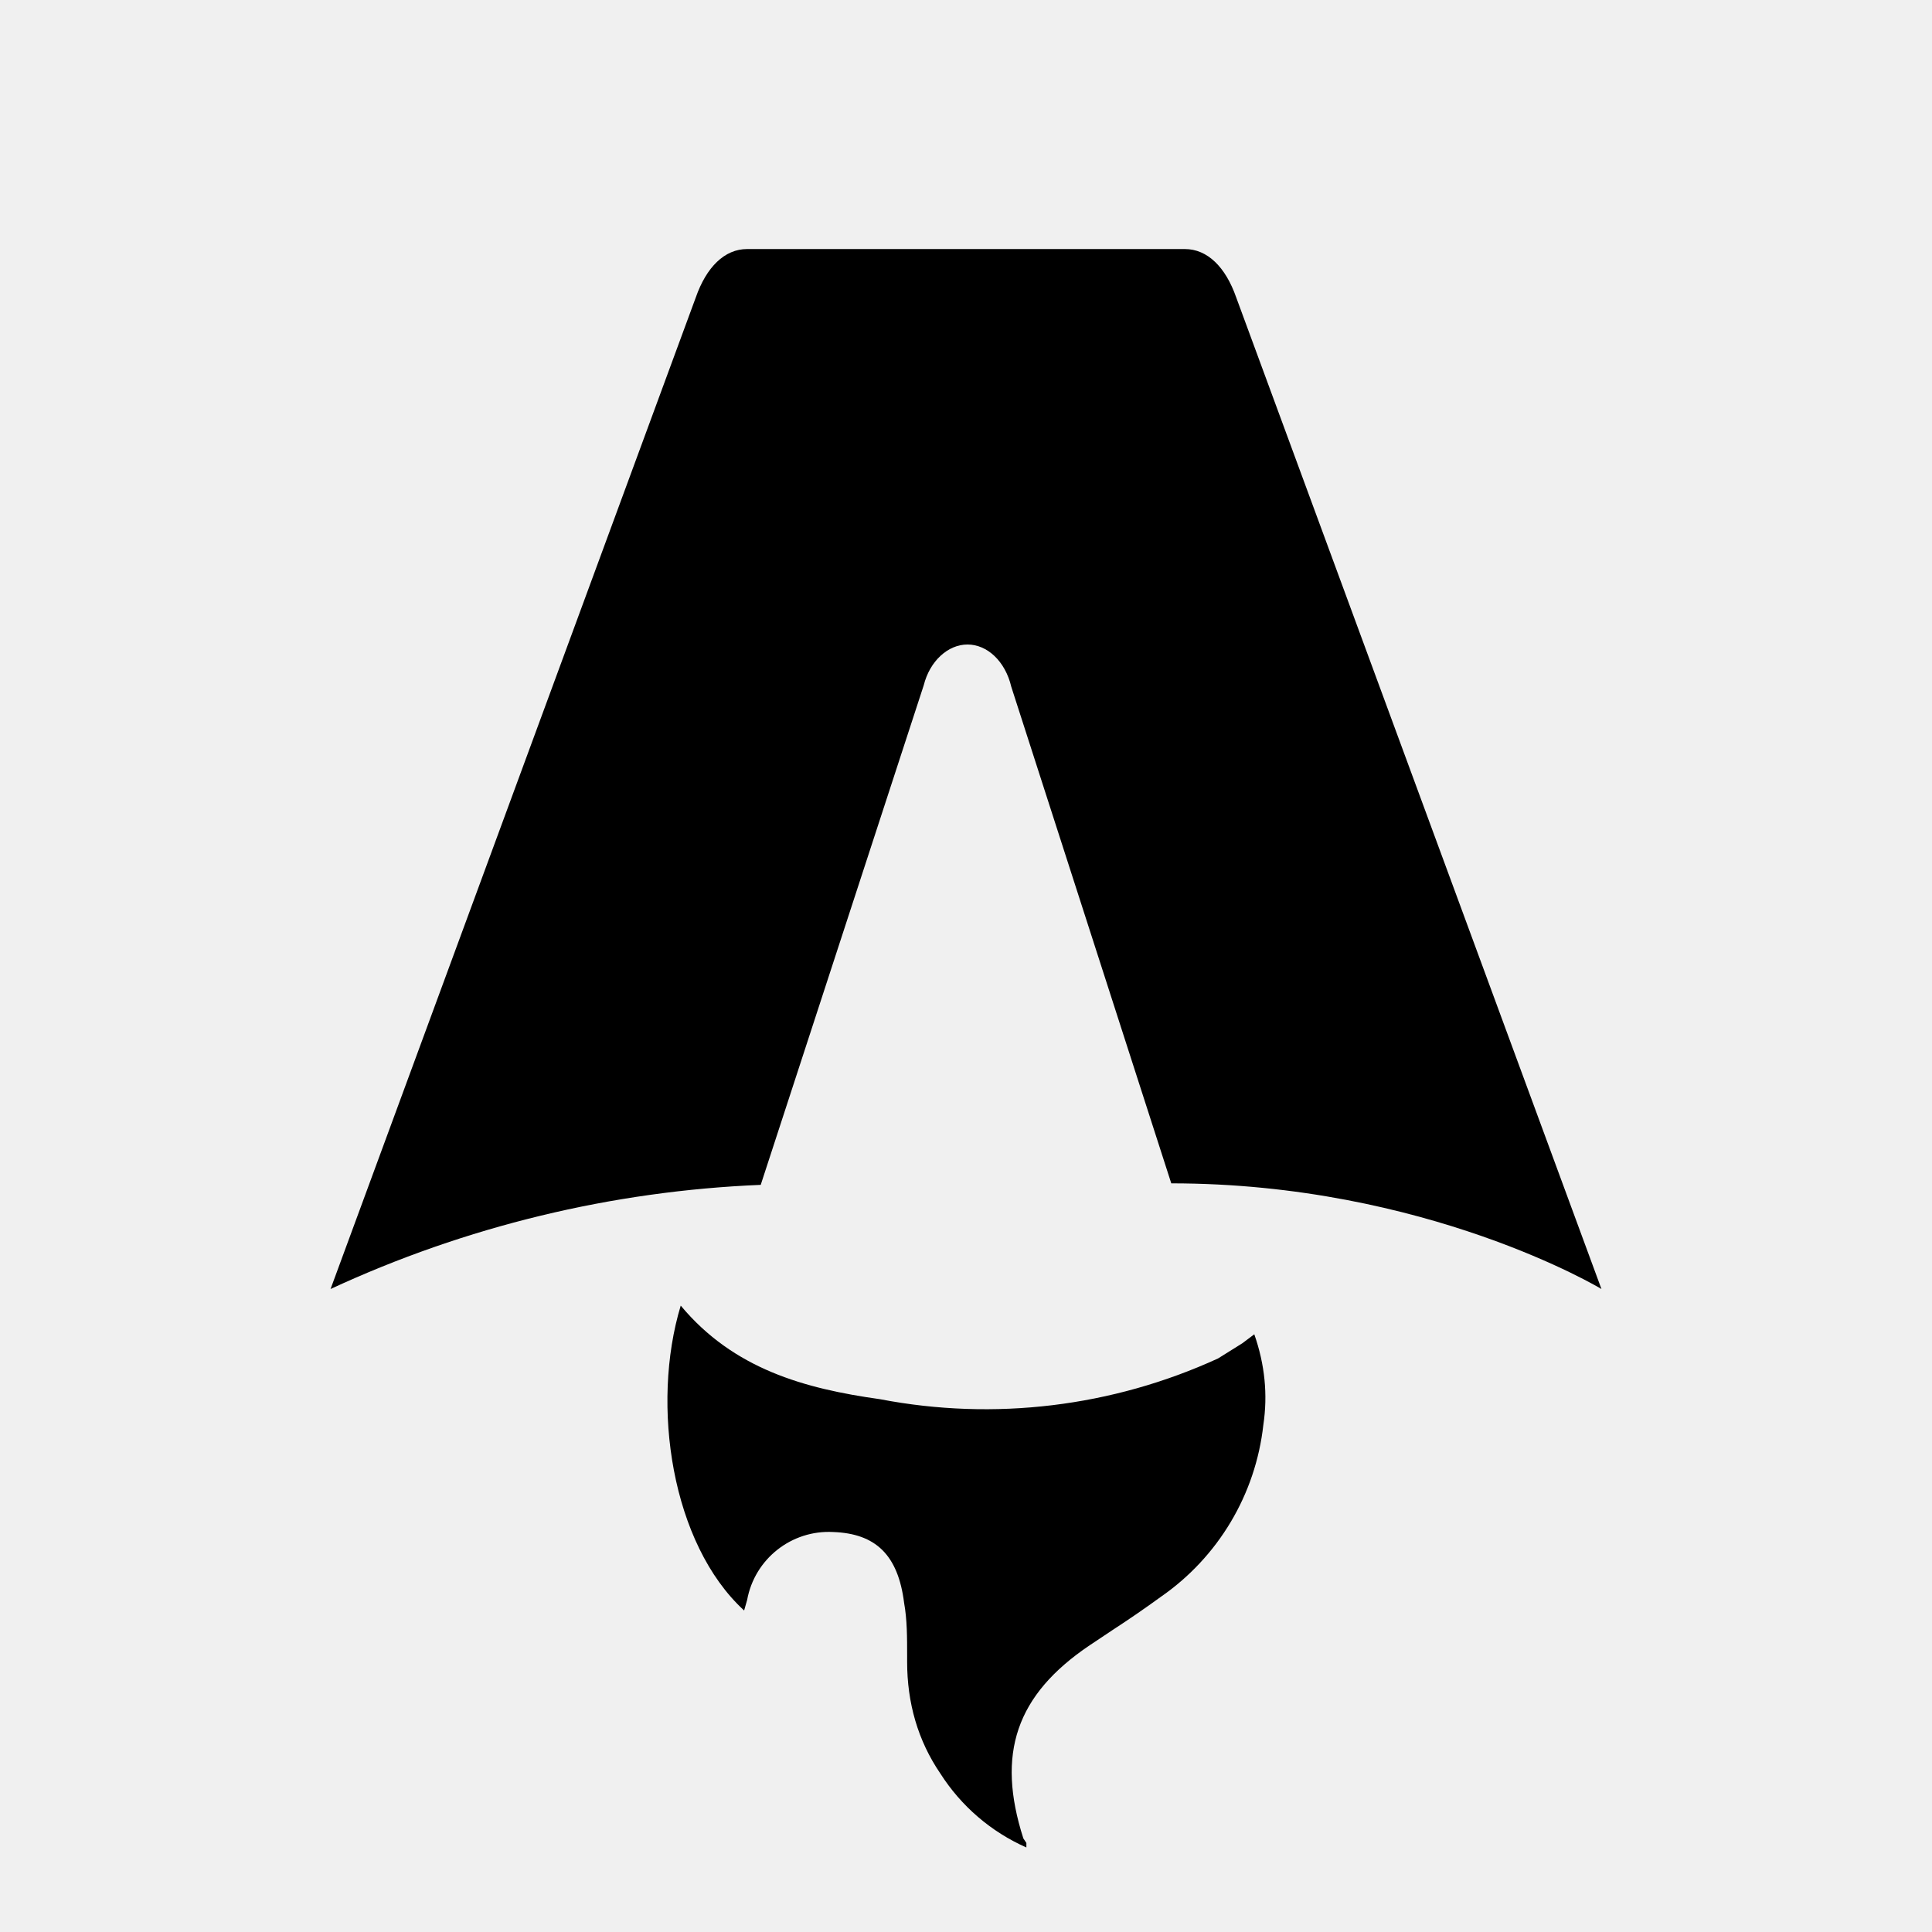
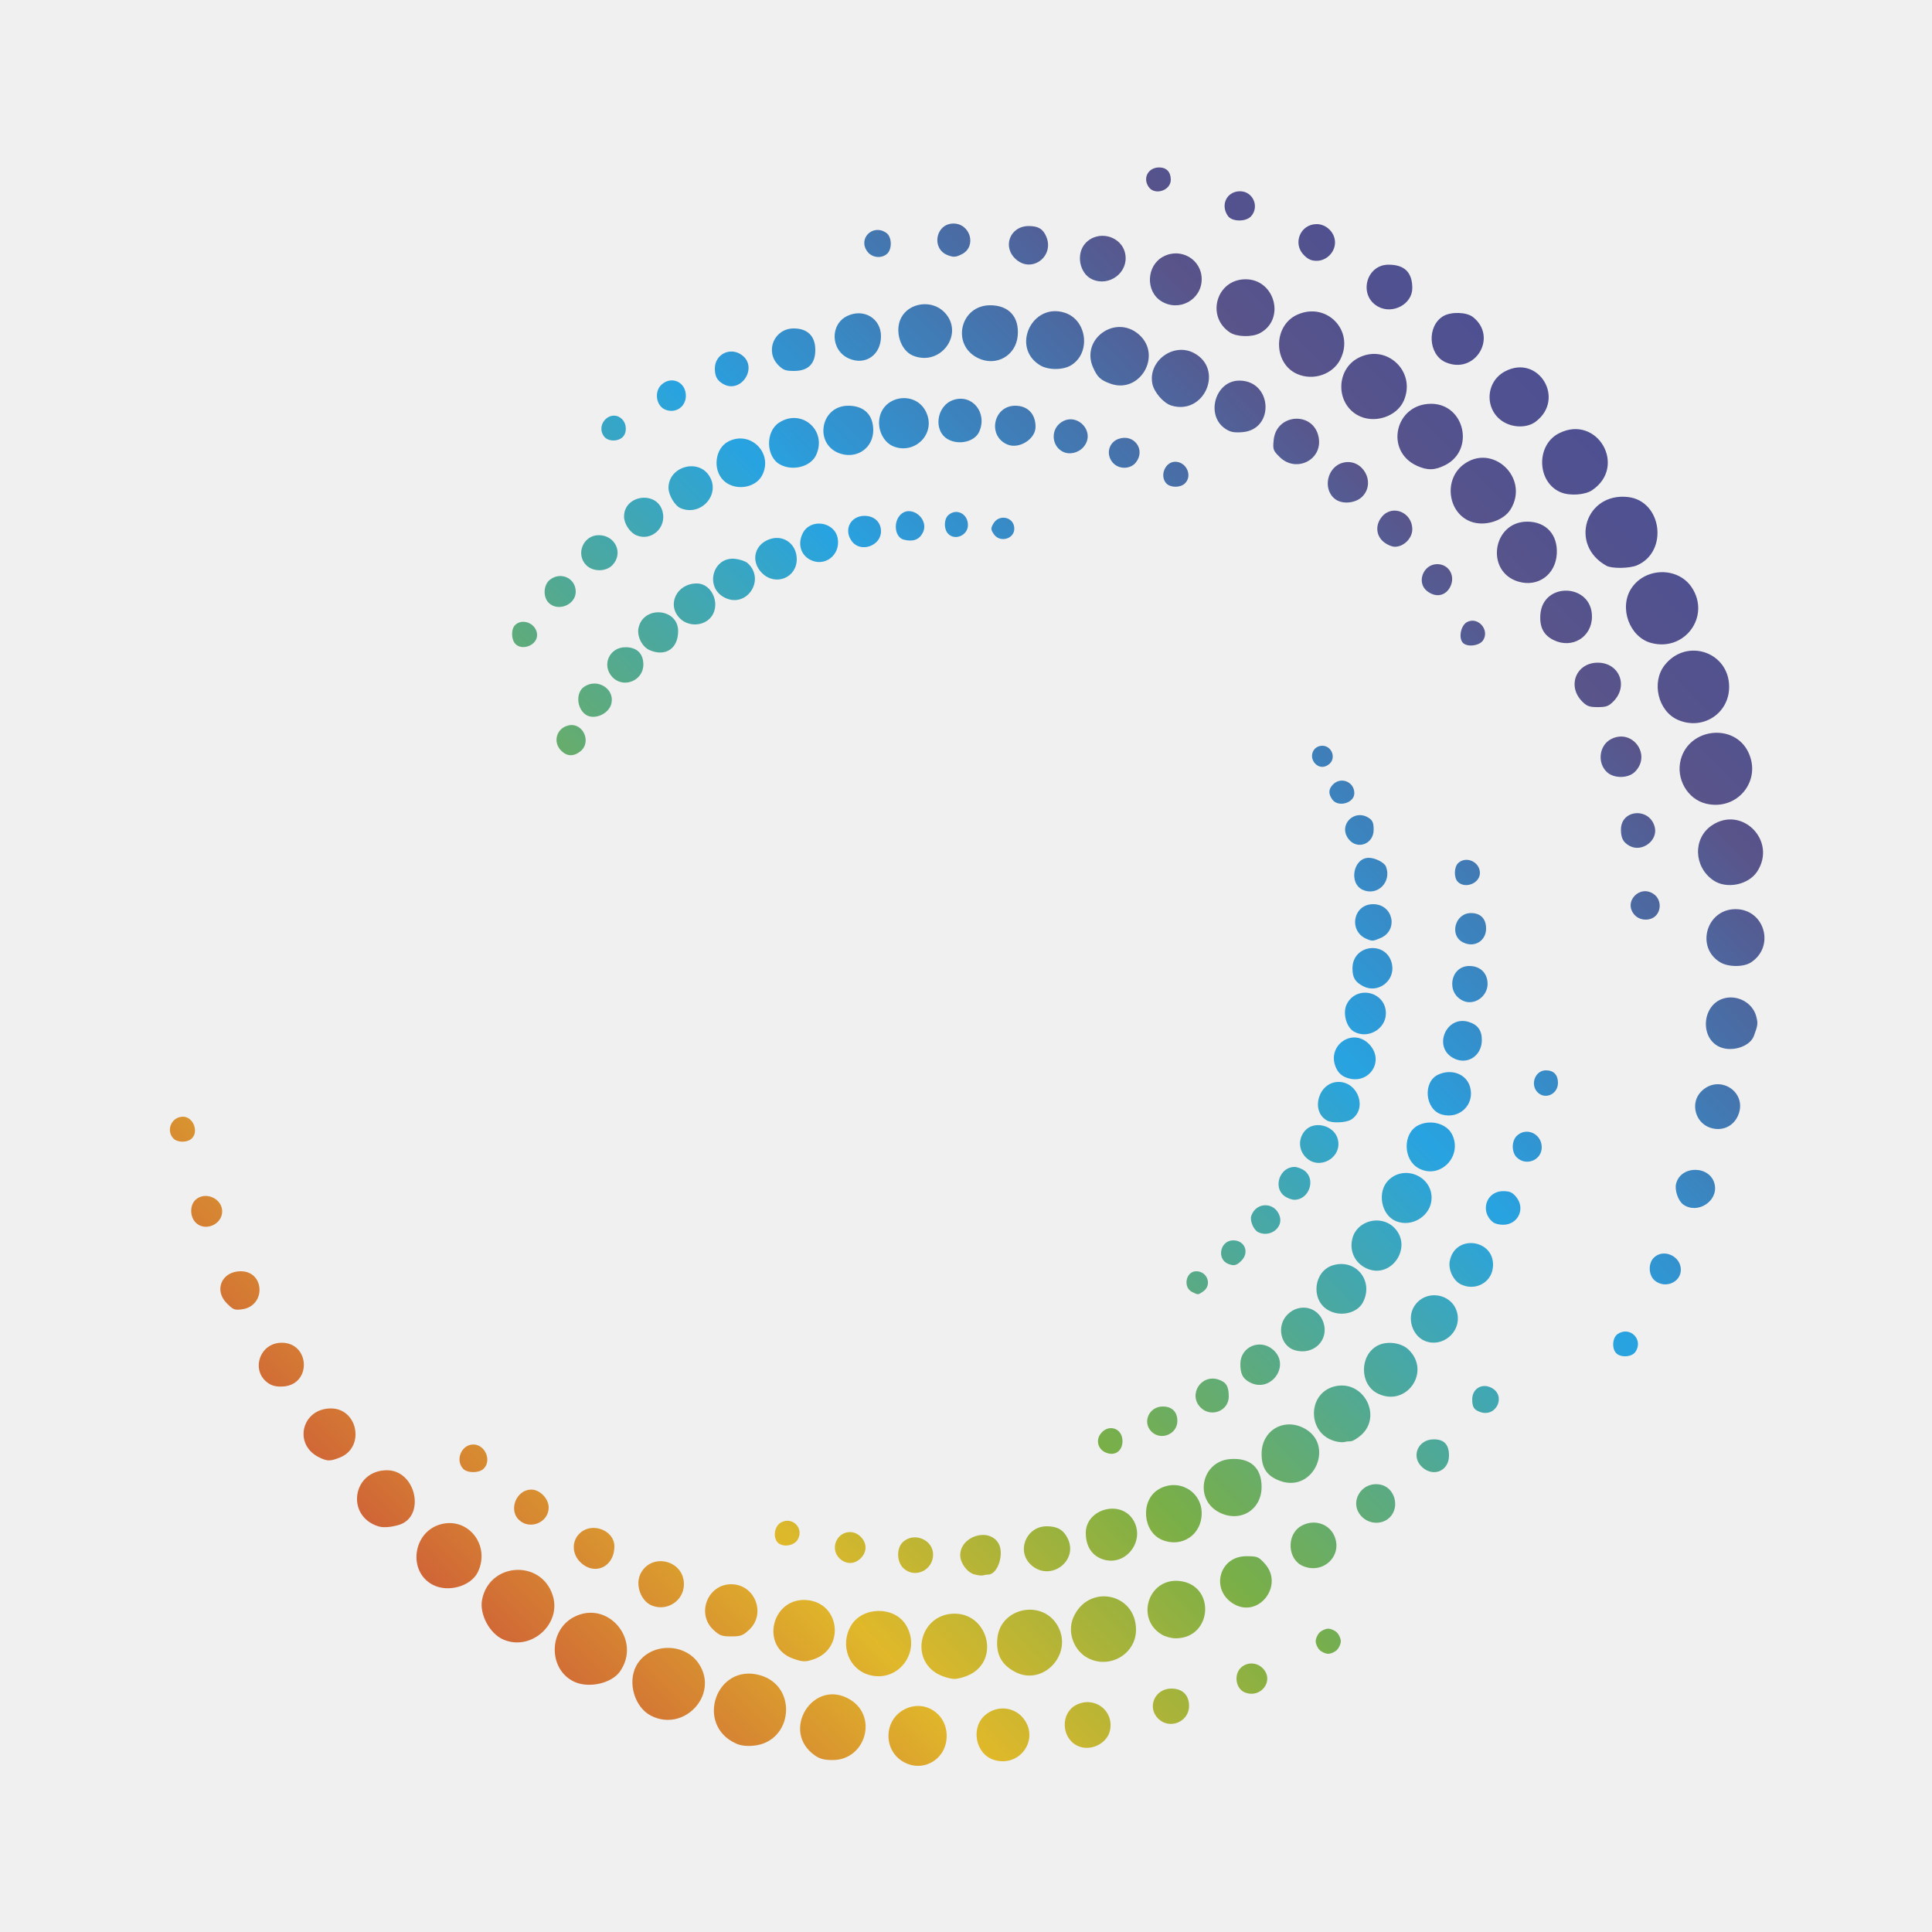
- <svg xmlns="http://www.w3.org/2000/svg" fill="none" viewBox="0 0 128 128">
-   <path d="M50.4 78.5a75.1 75.1 0 0 0-28.5 6.9l24.2-65.7c.7-2 1.9-3.2 3.4-3.2h29c1.5 0 2.7 1.2 3.4 3.2l24.2 65.7s-11.6-7-28.5-7L67 45.5c-.4-1.7-1.6-2.8-2.9-2.8-1.3 0-2.5 1.1-2.9 2.7L50.4 78.5Zm-1.1 28.2Zm-4.2-20.2c-2 6.6-.6 15.8 4.2 20.2a17.5 17.5 0 0 1 .2-.7 5.5 5.5 0 0 1 5.7-4.5c2.8.1 4.3 1.5 4.7 4.7.2 1.1.2 2.3.2 3.5v.4c0 2.7.7 5.2 2.2 7.4a13 13 0 0 0 5.7 4.9v-.3l-.2-.3c-1.8-5.6-.5-9.5 4.4-12.8l1.5-1a73 73 0 0 0 3.2-2.2 16 16 0 0 0 6.8-11.4c.3-2 .1-4-.6-6l-.8.6-1.6 1a37 37 0 0 1-22.4 2.7c-5-.7-9.7-2-13.2-6.2Z" />
-   <style>
-         path { fill: #000; }
-         @media (prefers-color-scheme: dark) {
-             path { fill: #FFF; }
-         }
-     </style>
+ <svg xmlns="http://www.w3.org/2000/svg" xmlns:xlink="http://www.w3.org/1999/xlink" version="1.1" id="svg1" width="1000" height="1000" viewBox="0 0 1000 1000">
+   <defs id="defs1">
+     <linearGradient id="linearGradient4">
+       <stop style="stop-color:#cd5639;stop-opacity:1;" offset="0" id="stop4" />
+       <stop style="stop-color:#e0b82a;stop-opacity:1;" offset="0.183" id="stop6" />
+       <stop style="stop-color:#7aaf47;stop-opacity:1;" offset="0.349" id="stop12" />
+       <stop style="stop-color:#28a3e1;stop-opacity:1;" offset="0.598" id="stop7" />
+       <stop style="stop-color:#59548a;stop-opacity:1;" offset="0.839" id="stop8" />
+       <stop style="stop-color:#474e97;stop-opacity:1;" offset="1" id="stop5" />
+     </linearGradient>
+     <linearGradient xlink:href="#linearGradient4" id="linearGradient5" x1="187.104" y1="820.726" x2="846.292" y2="170.402" gradientUnits="userSpaceOnUse" />
+   </defs>
+   <g id="g1">
+     <path style="fill:url(#linearGradient5);fill-opacity:1" d="m 467.984,912.148 c -10.825,-5.752 -10.825,-21.544 0,-27.297 C 478.267,879.388 490,886.662 490,898.5 c 0,11.838 -11.733,19.112 -22.016,13.648 z m 46.635,-1.183 c -9.727,-2.912 -12.433,-16.738 -4.571,-23.353 5.879,-4.947 14.526,-4.285 19.379,1.483 8.996,10.691 -1.309,25.911 -14.808,21.869 z M 421.99,908.75 C 403.419,896.111 421.087,868.002 440.183,879.804 454.517,888.663 447.941,911 431,911 c -4.269,0 -6.536,-0.566 -9.01,-2.25 z m 135.459,-5.248 c -8.234,-4.208 -8.523,-16.826 -0.481,-20.985 9.324,-4.821 19.539,2.642 17.619,12.873 -1.353,7.211 -10.464,11.523 -17.138,8.112 z m -176.442,-1.034 c -21.444,-9.675 -10.35,-41.69 12.27,-35.408 19.953,5.541 17.219,34.748 -3.419,36.523 -3.604,0.31 -6.502,-0.055 -8.851,-1.115 z M 599.455,889.545 C 593.532,883.623 597.757,874 606.28,874 c 5.751,0 9.174,3.358 9.174,9 0,8.27 -10.131,12.415 -16,6.545 z m -262.707,-1.615 c -8.317,-4.391 -12.013,-17.093 -7.457,-25.629 6.381,-11.956 24.861,-12.585 32.458,-1.105 10.613,16.037 -7.856,35.785 -25.001,26.734 z m 307.568,-11.938 c -4.692,-1.891 -5.836,-9.216 -2.001,-12.819 3.174,-2.981 8.092,-2.859 11.231,0.28 6.271,6.271 -0.834,15.921 -9.23,12.538 z M 297.5,870.588 c -13.688,-6.084 -13.866,-26.766 -0.29,-33.695 17.568,-8.966 35.144,12.161 23.602,28.37 -4.281,6.012 -15.83,8.65 -23.312,5.325 z M 485.966,866.75 c -15.169,-7.657 -10.128,-30.441 6.969,-31.491 17.999,-1.105 25.092,23.428 9.104,31.491 -2.454,1.238 -6.071,2.25 -8.038,2.25 -1.967,0 -5.582,-1.012 -8.034,-2.25 z m -35.601,0.328 c -10.925,-2.712 -15.85,-15.455 -9.899,-25.61 5.879,-10.032 22.445,-10.241 28.454,-0.359 8.164,13.424 -3.475,29.713 -18.555,25.969 z M 525.5,865.427 c -7.162,-3.725 -10.067,-9.179 -9.275,-17.416 1.556,-16.198 23.841,-20.483 31.472,-6.051 7.647,14.461 -7.903,30.902 -22.197,23.467 z m -115,-6.93 c -17.346,-6.137 -11.027,-32.051 7.384,-30.282 17.051,1.638 19.523,25.185 3.217,30.647 -4.283,1.434 -5.649,1.387 -10.601,-0.364 z m 152.484,-0.349 c -7.195,-3.823 -10.633,-13.266 -7.533,-20.685 C 562.939,819.541 588,824.256 588,843.587 c 0,12.559 -13.737,20.555 -25.016,14.562 z M 683,854 c -1.1,-1.1 -2,-3.125 -2,-4.5 0,-1.375 0.9,-3.4 2,-4.5 1.1,-1.1 3.125,-2 4.5,-2 1.375,0 3.4,0.9 4.5,2 1.1,1.1 2,3.125 2,4.5 0,1.375 -0.9,3.4 -2,4.5 -1.1,1.1 -3.125,2 -4.5,2 -1.375,0 -3.4,-0.9 -4.5,-2 z m -422.519,-5.394 c -7.039,-3.067 -12.376,-13.025 -10.977,-20.481 3.629,-19.346 30.367,-21.194 36.529,-2.526 4.904,14.859 -11.125,29.293 -25.551,23.007 z m 340.759,-2.601 c -13.552,-8.263 -6.885,-29.072 8.881,-27.72 19.239,1.65 17.706,29.72 -1.622,29.709 -2.228,-0.001 -5.444,-0.883 -7.259,-1.989 z M 369.331,843.665 C 360.27,835.361 366.222,820 378.5,820 c 12.278,0 18.23,15.361 9.169,23.665 C 384.461,846.604 383.373,847 378.5,847 c -4.873,0 -5.961,-0.396 -9.169,-3.335 z M 337.388,831.02 C 331.775,828.752 328.731,820.477 331.423,814.803 336.836,803.397 354,807.348 354,820 c 0,8.477 -8.671,14.229 -16.612,11.02 z m 300.979,-0.938 C 626.407,822.789 631.073,805.5 645,805.5 c 5.829,0 6.334,0.197 9.577,3.735 10.37,11.316 -3.206,28.776 -16.21,20.847 z m -414.217,-9.723 c -13.245,-6.745 -10.608,-27.466 3.996,-31.398 14.259,-3.84 25.758,10.904 19.231,24.658 -3.5,7.377 -15.271,10.792 -23.227,6.74 z m 280.063,-5.489 c -3.68,-1.06 -7.204,-5.888 -7.204,-9.87 0,-9.583 14.08,-14.424 19.489,-6.701 3.634,5.188 0.152,16.701 -5.051,16.701 -0.705,0 -1.881,0.184 -2.614,0.409 -0.732,0.225 -2.811,-0.018 -4.62,-0.538 z m -36.757,-3.325 c -3.38,-3.38 -3.453,-10.259 -0.14,-13.371 5.749,-5.401 15.719,-1.242 15.654,6.53 -0.07,8.291 -9.781,12.573 -15.514,6.841 z m 66.311,-1.463 C 525.864,803.022 531.07,790 541.793,790 c 5.386,0 8.511,1.753 10.712,6.011 6.09,11.777 -8.797,22.955 -18.74,14.071 z m -233.493,-1.609 c -4.454,-4.454 -4.371,-11.271 0.184,-15.19 6.426,-5.527 17.543,-1.032 17.543,7.093 0,10.753 -10.346,15.478 -17.727,8.097 z m 374.042,2.063 c -7.883,-3.429 -8.55,-15.984 -1.09,-20.532 6.296,-3.838 14.261,-1.714 17.259,4.603 4.906,10.339 -5.485,20.576 -16.169,15.929 z M 434.455,806.545 C 429.494,801.585 433.009,793 440,793 c 4.111,0 8,3.889 8,8 0,4.111 -3.889,8 -8,8 -1.948,0 -3.998,-0.907 -5.545,-2.455 z m 137.087,0.769 C 565.432,805.626 562,800.632 562,793.432 c 0,-12.214 17.603,-17.318 24.328,-7.054 6.803,10.383 -2.959,24.205 -14.787,20.936 z m -168.97,-8.886 c -2.633,-2.633 -1.721,-8.503 1.611,-10.364 5.896,-3.294 12.048,2.858 8.754,8.754 -1.861,3.331 -7.731,4.243 -10.364,1.611 z M 601.5,797.041 c -10.07,-4.193 -11.322,-20.279 -2.026,-26.025 10.03,-6.199 22.513,0.609 22.522,12.284 0.009,11.086 -10.29,17.99 -20.496,13.741 z M 195.914,790.055 C 178.756,784.787 182.375,761 200.333,761 c 15.167,0 20.193,24.359 5.855,28.378 -4.155,1.165 -7.886,1.41 -10.275,0.677 z m 72.541,-3.509 C 263.124,781.215 267.426,771 275,771 c 4.449,0 9,4.691 9,9.277 0,7.855 -9.948,11.866 -15.545,6.268 z m 436.469,-1.469 c -7.072,-7.072 -0.52,-18.537 9.517,-16.654 7.4,1.388 10.344,11.52 4.924,16.941 -3.862,3.862 -10.422,3.732 -14.441,-0.287 z m -73.622,-2.157 c -13.548,-6.706 -9.558,-26.623 5.553,-27.716 10.292,-0.744 16.136,4.468 16.143,14.398 0.009,11.906 -10.954,18.635 -21.695,13.318 z m 31.44,-16.351 C 655.852,764.114 653,759.994 653,752.5 c 0,-11.78 10.893,-18.635 21.474,-13.513 16.792,8.129 5.851,33.849 -11.733,27.582 z m -423.086,-6.398 c -4.145,-4.58 -0.758,-12.505 5.345,-12.505 6.215,0 9.711,8.57 5.171,12.678 -2.471,2.237 -8.424,2.138 -10.516,-0.174 z m 496.673,-0.565 C 730.084,754.235 733.74,745 742.111,745 c 5.376,0 7.889,2.684 7.889,8.427 0,7.749 -7.765,11.259 -13.672,6.179 z m -571.309,-5.358 c -13.36,-6.712 -8.779,-25.233 6.245,-25.245 14.029,-0.011 17.76,20.168 4.696,25.395 -5.072,2.029 -6.645,2.008 -10.941,-0.151 z m 406.831,-2.635 c -3.433,-1.711 -4.582,-5.849 -2.504,-9.02 3.862,-5.894 11.653,-3.683 11.653,3.307 0,5.421 -4.322,8.119 -9.149,5.712 z m 119.628,-5.544 c -15.301,-3.66 -15.132,-25.792 0.219,-28.672 14.279,-2.679 23.646,15.485 13.011,25.231 -2.024,1.855 -4.55,3.372 -5.613,3.372 -1.063,0 -2.532,0.178 -3.265,0.396 -0.732,0.218 -2.691,0.071 -4.353,-0.327 z M 596,741 c -4.887,-4.887 -1.239,-13 5.845,-13 4.784,0 7.555,2.751 7.555,7.5 0,6.855 -8.54,10.36 -13.4,5.5 z m 170,-10.196 c -3.117,-1.153 -3.966,-2.534 -3.985,-6.483 -0.026,-5.395 4.827,-8.464 9.695,-6.131 8.22,3.94 2.858,15.784 -5.71,12.614 z m -144.546,-2.259 c -6.638,-6.638 0.232,-17.454 9.206,-14.493 4.031,1.33 5.34,3.489 5.34,8.809 0,7.441 -9.195,11.034 -14.545,5.684 z m 91.667,-7.255 c -9.52,-4.69 -9.52,-19.93 -1.1e-4,-24.853 4.785,-2.475 12.151,-1.509 15.902,2.085 11.931,11.431 -1.085,30.067 -15.902,22.767 z M 139.763,716.491 C 129.372,710.639 133.782,695 145.823,695 c 14.522,0 15.598,21.262 1.144,22.615 -2.869,0.268 -5.447,-0.134 -7.205,-1.124 z m 507.013,-1.05 C 643.231,713.518 642,711.081 642,705.989 c 0,-8.786 9.982,-13.241 16.805,-7.5 9.57,8.052 -0.995,22.94 -12.029,16.952 z m 189.796,-15.013 c -2.39,-2.39 -2.02,-8.001 0.651,-9.872 6.365,-4.459 13.679,2.855 9.221,9.221 -1.871,2.671 -7.482,3.041 -9.872,0.651 z M 670.212,698.882 C 662.738,696.703 660.576,686.224 666.4,680.4 c 6.19,-6.19 15.914,-4.038 18.606,4.119 3.038,9.204 -5.167,17.169 -14.794,14.362 z M 737.5,694.046 c -6.527,-2.7 -9.342,-11.784 -5.533,-17.856 5.884,-9.379 20.388,-6.774 22.414,4.026 1.785,9.514 -7.978,17.513 -16.881,13.83 z m -50.31,-16.072 c -8.927,-5.442 -7.171,-20.102 2.764,-23.079 11.822,-3.542 21.25,8.075 15.529,19.137 -3.022,5.844 -12,7.778 -18.293,3.942 z M 117.4,674.6 c -6.846,-6.846 -2.615,-16.6 7.201,-16.6 12.532,0 13.15,18.017 0.675,19.69 -3.864,0.518 -4.529,0.257 -7.876,-3.09 z M 617,668.712 C 612.158,666.276 613.809,658 619.137,658 c 5.863,0 8.353,7.142 3.64,10.443 -2.656,1.861 -2.619,1.859 -5.777,0.269 z m 139,-4.001 c -3.775,-1.901 -6.442,-7.542 -5.625,-11.897 2.752,-14.67 24.281,-11.196 22.297,3.598 -1.044,7.785 -9.416,11.953 -16.672,8.299 z m 100.635,-1.784 C 853.273,660.283 852.942,654.058 856,651 c 4.929,-4.929 14,-0.924 14,6.18 0,6.556 -7.976,9.986 -13.365,5.747 z M 707.5,656.597 c -6.206,-2.739 -9.241,-9.13 -7.467,-15.719 2.473,-9.184 14.744,-12.301 21.567,-5.478 9.916,9.916 -1.336,26.832 -14.1,21.197 z M 636,654.306 C 629.511,651.987 631.401,642 638.329,642 c 5.977,0 8.487,6.275 4.217,10.545 -2.444,2.444 -3.693,2.78 -6.545,1.761 z m 15.303,-16.503 c -2.499,-1.207 -4.519,-6.011 -3.609,-8.581 2.617,-7.39 12.429,-7.115 14.718,0.413 1.799,5.916 -5.169,11.038 -11.11,8.168 z m -550.128,-5.117 c -2.941,-3.13 -2.934,-8.9 0.014,-11.647 C 106.142,616.424 115,620.247 115,627 c 0,6.938 -9.124,10.69 -13.826,5.686 z m 671.739,0.033 C 765.797,627.254 769.165,616.545 778,616.545 c 3.367,0 4.693,0.558 6.606,2.783 5.167,6.007 1.277,14.608 -6.606,14.608 -1.925,0 -4.214,-0.548 -5.087,-1.218 z M 722.5,632.046 c -7.646,-3.163 -9.844,-15.163 -3.872,-21.136 8.114,-8.114 22.364,-2.322 22.364,9.09 0,9.073 -9.974,15.57 -18.493,12.046 z m 148.799,-8.549 c -2.654,-1.859 -4.6,-7.451 -3.759,-10.801 2.45,-9.76 17.804,-9.509 19.965,0.326 1.908,8.688 -8.839,15.635 -16.206,10.475 z M 664.635,618.927 C 658.798,614.336 662.513,604 670,604 c 1.502,0 3.916,0.933 5.365,2.073 C 681.202,610.664 677.487,621 670,621 c -1.502,0 -3.916,-0.933 -5.365,-2.073 z m 69.555,-14.28 c -8.03,-4.456 -8.166,-18.023 -0.222,-22.13 6.22,-3.217 14.66,-1.072 17.516,4.45 5.92,11.448 -6.198,23.837 -17.293,17.68 z m -58.267,-5.57 c -3.836,-3.836 -4.051,-9.654 -0.51,-13.771 4.768,-5.543 15.229,-2.849 17.046,4.39 2.392,9.53 -9.591,16.327 -16.537,9.381 z M 785,599 c -1.238,-1.238 -2,-3.333 -2,-5.5 0,-2.167 0.762,-4.262 2,-5.5 4.887,-4.887 13,-1.239 13,5.845 0,6.722 -8.186,9.969 -13,5.155 z M 89.655,589.171 C 85.77,584.878 88.889,578 94.723,578 c 5.279,0 8.345,7.819 4.449,11.345 -2.427,2.197 -7.454,2.105 -9.516,-0.174 z m 795.439,-5.502 c -7.729,-2.654 -10.283,-12.731 -4.703,-18.555 9.193,-9.595 24.363,-0.035 19.274,12.146 -2.449,5.86 -8.463,8.506 -14.571,6.409 z M 686.75,579.92 C 678.07,574.864 682.602,560 692.823,560 c 10.237,0 15.02,13.942 6.661,19.418 -2.703,1.771 -10.058,2.061 -12.735,0.502 z m 59.563,-3.047 c -8.771,-2.47 -10.059,-16.934 -1.841,-20.678 6.996,-3.187 14.602,-0.207 16.438,6.442 2.505,9.072 -5.436,16.816 -14.597,14.237 z m 49.342,-11.702 C 791.918,561.042 794.744,554 800.138,554 c 4.042,0 6.262,2.304 6.262,6.5 0,5.968 -6.869,8.954 -10.745,4.671 z m -99.442,-7.678 c -2.2,-0.956 -3.804,-2.664 -4.848,-5.163 -4.663,-11.161 8.634,-20.532 17.108,-12.058 9.003,9.003 -0.489,22.335 -12.26,17.22 z m 55.898,-9.889 c -10.513,-5.827 -3.531,-22.144 7.998,-18.69 4.724,1.415 6.892,4.365 6.892,9.374 0,8.401 -7.77,13.263 -14.89,9.316 z m 138.308,-5.573 c -10.575,-4.278 -9.688,-21.477 1.294,-25.101 7.19,-2.373 15.356,1.897 17.279,9.036 1.005,3.733 0.897,4.654 -1.202,10.275 -2.008,5.375 -10.993,8.37 -17.37,5.79 z m -189.668,-8.111 c -4.004,-2.332 -5.907,-9.789 -3.633,-14.236 5.12,-10.011 20.216,-6.415 20.216,4.816 0,8.193 -9.462,13.568 -16.583,9.42 z M 757.5,518.092 C 748.227,514.122 750.569,500 760.5,500 c 5.686,0 9.42,3.626 9.468,9.194 0.056,6.496 -6.744,11.349 -12.468,8.898 z m -51.905,-7.62 c -4.171,-2.175 -5.527,-4.404 -5.563,-9.146 -0.098,-12.815 18.129,-14.648 20.49,-2.06 1.59,8.477 -7.326,15.17 -14.928,11.206 z M 890.304,498.044 c -12.772,-7.788 -7.029,-27.473 8.016,-27.473 14.972,0 20.594,19.253 8.039,27.531 -3.866,2.549 -11.826,2.52 -16.054,-0.058 z M 757.364,487.83 C 749.988,484.259 753.072,472.6 761.393,472.6 c 4.93,0 7.807,2.946 7.807,7.993 0,6.418 -5.979,10.073 -11.836,7.237 z M 707.5,486.055 C 697.781,482.077 700.291,468 710.72,468 c 10.424,0 13.307,13.584 3.732,17.585 -3.808,1.591 -4.155,1.615 -6.952,0.47 z m 138.674,-12.369 c -6.403,-6.816 2.815,-16.415 10.191,-10.613 3.302,2.597 3.613,7.95 0.635,10.927 -2.785,2.785 -8.057,2.632 -10.826,-0.314 z M 705.4,460.595 C 697.939,457.292 700.426,444 708.504,444 c 3.301,0 8.067,2.441 8.875,4.545 3.054,7.958 -4.365,15.42 -11.979,12.05 z m 49.172,-4.166 c -2.15,-2.15 -2.003,-7.728 0.257,-9.774 4.16,-3.765 11.171,-0.508 11.171,5.19 0,5.344 -7.614,8.398 -11.429,4.584 z m 132.35,-0.702 c -10.283,-6.93 -10.782,-21.745 -0.958,-28.452 15.591,-10.644 33.937,7.905 23.559,23.819 -4.507,6.912 -15.787,9.224 -22.6,4.632 z M 843.5,437.845 c -3.331,-1.822 -4.5,-4.02 -4.5,-8.464 0,-10.548 14.936,-11.605 17.507,-1.239 1.721,6.938 -6.648,13.181 -13.007,9.703 z m -145.427,-3.48 c -5.747,-7.306 3.039,-16.178 10.705,-10.808 1.722,1.206 2.223,2.544 2.223,5.943 0,7.382 -8.447,10.561 -12.927,4.865 z M 883.123,415.998 c -9.691,-2.288 -15.824,-12.967 -13.15,-22.898 4.403,-16.351 27.615,-18.911 34.906,-3.85 7.171,14.813 -5.633,30.555 -21.756,26.748 z M 689.557,413.777 C 687.462,410.786 687.597,408.403 690,406 c 4.147,-4.147 11,-1.301 11,4.568 0,5.132 -8.439,7.499 -11.443,3.21 z m 142.202,-14.125 c -5.173,-4.794 -4.047,-13.901 2.113,-17.086 11.02,-5.698 21.142,8.147 12.37,16.919 -3.474,3.474 -10.822,3.559 -14.483,0.167 z M 680.655,395.171 C 677.358,391.528 679.625,386 684.416,386 c 4.808,0 7.281,6.154 3.755,9.345 -2.399,2.171 -5.458,2.1 -7.516,-0.174 z m -390.2,-6.626 c -4.571,-4.571 -2.304,-11.894 4.061,-13.121 7.385,-1.423 11.817,8.808 5.849,13.503 -3.495,2.749 -6.911,2.618 -9.911,-0.382 z M 868.481,372.606 C 858.191,368.123 854.604,353.068 861.707,344.175 873.041,329.984 895,337.464 895,355.516 c 0,13.848 -13.699,22.676 -26.519,17.09 z M 302.913,369.718 c -4.493,-3.449 -4.851,-11.248 -0.651,-14.189 6.719,-4.706 15.92,0.813 14.224,8.532 -1.23,5.601 -9.278,8.955 -13.573,5.657 z m 516.061,-6.59 C 810.965,355.118 815.797,343 827,343 c 11.204,0 16.035,12.118 8.026,20.128 C 832.606,365.548 831.342,366 827,366 c -4.342,0 -5.606,-0.452 -8.026,-2.872 z M 316.947,350.444 C 311.253,344.383 315.368,335 323.72,335 c 5.926,0 9.28,3.252 9.28,9 0,8.367 -10.345,12.52 -16.053,6.444 z m 19.266,-13.95 c -3.906,-1.697 -6.648,-7.235 -5.706,-11.524 C 333.074,313.279 351,314.753 351,326.655 c 0,9.074 -6.537,13.423 -14.787,9.839 z m -69.558,-3.322 c -2.094,-2.314 -2.139,-7.544 -0.084,-9.6 3.984,-3.984 11.429,-0.628 11.429,5.151 0,5.279 -7.819,8.345 -11.345,4.449 z m 490.403,-0.601 c -2.176,-2.621 -0.885,-8.825 2.192,-10.538 5.63,-3.135 11.96,3.947 8.393,9.391 -1.94,2.961 -8.49,3.671 -10.585,1.147 z m 97.562,0.218 c -11.241,-3.037 -16.769,-18.281 -10.242,-28.242 7.183,-10.963 24.169,-11.233 31.274,-0.497 9.888,14.941 -3.647,33.436 -21.032,28.739 z m -50.498,-1.498 c -5.156,-2.54 -7.313,-6.71 -6.831,-13.205 1.273,-17.163 26.721,-16.145 26.706,1.069 -0.009,10.608 -10.264,16.87 -19.875,12.136 z M 351.923,320.077 C 344.922,313.075 350.253,302 360.624,302 c 8.564,0 12.945,12.207 6.571,18.313 -4.12,3.947 -11.199,3.837 -15.272,-0.236 z M 284,312 c -3.058,-3.058 -2.727,-9.283 0.635,-11.927 5.607,-4.41 13.365,-0.807 13.365,6.208 0,6.767 -9.196,10.524 -14,5.72 z m 91.014,-2.711 c -10.482,-5.38 -6.057,-21.343 5.554,-20.035 2.482,0.28 5.354,1.269 6.382,2.199 9.53,8.624 -0.546,23.681 -11.935,17.835 z m 363.621,-3.362 C 733.023,301.513 736.628,292 743.912,292 c 6.094,0 9.596,6.182 6.688,11.806 -2.452,4.742 -7.497,5.637 -11.966,2.122 z m 47.184,-4.909 c -17.177,-5.184 -13.278,-31.016 4.681,-31.016 9.738,0 15.906,6.752 15.291,16.74 -0.664,10.783 -9.832,17.336 -19.972,14.276 z M 394.4,296.6 c -6.161,-6.161 -3.861,-15.183 4.51,-17.691 7.024,-2.104 13.49,2.938 13.49,10.519 0,9.686 -11.074,14.098 -18,7.172 z m -90.945,-4.055 C 297.781,286.872 301.872,277 309.896,277 c 8.586,0 12.906,9.323 7.156,15.444 -3.341,3.556 -10.094,3.606 -13.598,0.102 z M 831.5,292.836 c -19.455,-10.734 -10.9,-38.057 11.137,-35.573 17.622,1.986 21.082,28.328 4.645,35.361 -3.834,1.64 -12.971,1.763 -15.782,0.213 z m -412.39,-3.231 c -4.823,-2.673 -6.309,-8.385 -3.562,-13.697 4.008,-7.75 16.42,-5.924 18.029,2.653 1.643,8.76 -6.867,15.257 -14.467,11.044 z m 21.963,-9.239 C 436.441,274.477 440.036,267 447.5,267 c 5.025,0 8.5,3.27 8.5,8 0,7.487 -10.336,11.202 -14.927,5.365 z m 275.004,0.046 c -3.985,-3.353 -4.274,-8.907 -0.683,-13.083 5.483,-6.374 15.606,-2.068 15.606,6.638 0,4.628 -4.389,9.033 -9,9.033 -1.603,0 -4.19,-1.131 -5.923,-2.589 z m -248.34,-1.103 c -4.368,-1.139 -5.52,-8.507 -1.963,-12.558 5.365,-6.11 15.605,1.751 11.818,9.073 -1.851,3.579 -5.095,4.727 -9.855,3.485 z m 46.596,-2.923 c -1.535,-2.342 -1.56,-2.89 -0.242,-5.25 2.997,-5.365 10.909,-3.563 10.909,2.485 0,5.481 -7.598,7.45 -10.667,2.765 z m -184.944,0.682 C 326.022,275.632 323,271.05 323,267.381 c 0,-11.238 16.918,-13.579 19.907,-2.755 2.316,8.388 -5.705,15.77 -13.519,12.44 z m 161.267,-0.895 c -2.197,-2.427 -2.105,-7.454 0.174,-9.516 4.189,-3.791 10.171,-0.782 10.171,5.117 0,5.378 -6.83,8.283 -10.345,4.399 z m 270.346,-6.295 c -11.693,-4.663 -13.767,-21.613 -3.595,-29.373 14.989,-11.432 34.392,6.784 24.536,23.034 -3.741,6.167 -13.763,9.201 -20.941,6.338 z m -408.744,-6.852 c -2.974,-1.266 -6.249,-6.783 -6.249,-10.525 0,-10.963 15.301,-15.415 21.125,-6.147 6.02,9.58 -4.319,21.167 -14.876,16.672 z m 339.104,-4.485 c -7.031,-4.924 -4.607,-16.966 3.837,-19.061 10.037,-2.491 17.204,10.274 9.88,17.598 -3.342,3.342 -10.017,4.054 -13.717,1.463 z m 116.66,-3.656 c -12.545,-5.005 -13.219,-24.502 -1.059,-30.634 19.716,-9.942 35.437,17.13 17.116,29.476 -3.659,2.466 -11.383,3.023 -16.058,1.158 z M 374.4,248.6 c -5.661,-5.661 -4.269,-16.548 2.567,-20.083 11.457,-5.925 23.44,6.059 17.516,17.516 -3.535,6.836 -14.422,8.228 -20.083,2.567 z m 229.255,1.571 C 600.095,246.238 603.09,239 608.277,239 c 5.932,0 9.16,7.484 4.894,11.345 -2.427,2.197 -7.454,2.105 -9.516,-0.174 z M 733.421,241.104 C 716.505,233.421 722.083,209 740.753,209 c 17.329,0 22.808,23.904 7.277,31.75 -5.382,2.719 -9.197,2.811 -14.609,0.354 z m -329.659,-0.669 c -7.347,-3.986 -7.676,-16.985 -0.549,-21.655 11.721,-7.68 25.176,4.168 19.152,16.863 -2.827,5.957 -12.068,8.337 -18.603,4.792 z m 172.412,-0.749 c -3.935,-4.189 -2.481,-10.686 2.805,-12.528 7.99,-2.785 14.142,5.606 8.949,12.208 -2.768,3.519 -8.598,3.678 -11.753,0.32 z m 86.101,-3.21 c -3.32,-3.32 -3.496,-3.825 -3.028,-8.691 1.335,-13.895 20.732,-15.076 23.294,-1.418 2.19,11.673 -11.749,18.626 -20.266,10.109 z M 435.395,234.929 C 421.159,230.752 424.218,210 439.07,210 c 8.153,0 12.934,4.698 12.926,12.7 -0.009,8.887 -7.98,14.758 -16.601,12.229 z M 550,233.747 c -5.533,-2.888 -6.229,-10.848 -1.288,-14.734 8.301,-6.529 19.001,4.521 12.038,12.433 -2.716,3.086 -7.347,4.078 -10.75,2.301 z m -87.582,-2.715 C 458.112,229.289 455,224.203 455,218.909 c 0,-14.53 20.183,-17.865 24.969,-4.126 3.704,10.633 -6.98,20.525 -17.551,16.249 z m 58.97,-0.965 C 510.937,225.613 514.137,210 525.5,210 c 6.432,0 10.5,4.237 10.5,10.935 0,6.363 -8.558,11.711 -14.612,9.132 z m -30.613,-2.625 c -7.919,-4.297 -6.147,-17.513 2.74,-20.446 9.743,-3.216 17.75,6.745 13.29,16.533 -2.301,5.05 -10.326,7.009 -16.03,3.913 z M 312.557,225.777 C 308.032,219.317 316.472,211.472 322,217 c 2.499,2.499 2.584,7.161 0.171,9.345 -2.682,2.427 -7.726,2.129 -9.615,-0.568 z m 321.753,-3.795 C 623.792,215.048 628.962,197 641.466,197 c 17.138,0 18.52,25.471 1.448,26.697 -4.27,0.307 -6.089,-0.056 -8.605,-1.715 z m 144.896,-3.054 c -10.882,-5.529 -10.958,-21.082 -0.132,-26.744 17.293,-9.043 31.415,14.401 15.728,26.113 -3.97,2.964 -10.486,3.227 -15.597,0.631 z M 702.5,214.787 c -11.2,-6.427 -10.934,-23.459 0.46,-29.485 14.463,-7.648 30.075,6.71 23.752,21.845 -3.623,8.671 -15.748,12.497 -24.212,7.64 z m -358.185,-2.773 c -4.696,-1.939 -5.834,-9.239 -2.001,-12.84 5.178,-4.864 12.686,-1.508 12.686,5.671 0,5.768 -5.362,9.366 -10.685,7.17 z m 262.036,-2.076 c -4.115,-1.233 -9.079,-6.966 -9.922,-11.46 -2.19,-11.674 10.963,-21.331 21.499,-15.784 15.784,8.31 5.557,32.377 -11.577,27.244 z M 374.5,198.845 c -3.268,-1.788 -4.5,-4 -4.5,-8.082 0,-7.548 8.268,-11.487 14.244,-6.786 8.13,6.395 -0.674,19.829 -9.744,14.868 z m 200.241,-0.263 c -5.128,-1.846 -6.744,-3.357 -8.98,-8.399 -6.51,-14.683 11.617,-27.692 23.746,-17.042 12.248,10.754 0.528,30.946 -14.767,25.442 z m 96.71,-4.989 c -12.538,-5.461 -12.569,-25.002 -0.049,-30.688 15.232,-6.918 29.869,8.23 22.349,23.129 -3.917,7.761 -13.994,11.177 -22.3,7.559 z M 402.923,189.077 C 395.735,181.889 400.672,170 410.846,170 418.01,170 422,173.99 422,181.154 422,188.339 418.287,192 411,192 c -4.363,0 -5.602,-0.449 -8.077,-2.923 z m 135.381,-0.033 c -15.192,-9.263 -4.026,-32.728 12.914,-27.137 11.488,3.791 13.518,20.767 3.243,27.117 -4.236,2.618 -11.881,2.628 -16.157,0.02 z m 209.965,-1.527 c -9.056,-3.937 -9.822,-18.806 -1.23,-23.882 4.034,-2.383 12.041,-2.147 15.345,0.453 13.082,10.29 1.165,30.072 -14.115,23.429 z m -308.854,-1.939 c -9.499,-4.136 -9.996,-17.702 -0.808,-22.062 C 447.117,159.478 456,164.84 456,174.014 c 0,9.689 -8.031,15.288 -16.585,11.564 z m 66.605,-0.33 c -13.791,-6.929 -8.959,-27.241 6.48,-27.241 9.652,0 15.082,5.958 14.277,15.664 -0.871,10.507 -11.305,16.326 -20.757,11.577 z M 472.5,184.046 c -6.499,-2.688 -9.623,-12.948 -5.994,-19.686 4.196,-7.791 15.744,-9.31 22.142,-2.912 10.953,10.953 -1.651,28.595 -16.147,22.599 z m 164.141,-11.944 c -12.545,-8.271 -7.05,-27.409 7.912,-27.552 15.422,-0.147 21.014,20.934 7.418,27.965 -4.061,2.1 -11.836,1.89 -15.33,-0.413 z m 76.6,-13.427 C 702.988,152.98 707.001,137 718.685,137 726.981,137 731,140.964 731,149.147 c 0,8.288 -10.168,13.743 -17.759,9.528 z m -112.052,-2.7 c -8.381,-5.11 -7.879,-18.454 0.872,-23.147 9.116,-4.889 19.931,1.445 19.931,11.673 0,10.644 -11.637,17.063 -20.803,11.474 z m -35.875,-11.39 c -6.571,-2.956 -8.517,-13.11 -3.565,-18.603 6.531,-7.245 18.907,-3.956 20.68,5.497 1.778,9.479 -8.198,17.118 -17.115,13.106 z M 526.111,134.44 C 518.541,128.07 522.597,117 532.5,117 c 4.908,0 7.4,1.516 9.072,5.518 4.203,10.059 -7.214,18.862 -15.461,11.921 z m 148.812,-2.363 C 668.911,126.065 673.028,116 681.5,116 c 5.081,0 9.5,4.419 9.5,9.5 0,5.081 -4.419,9.5 -9.5,9.5 -2.705,0 -4.413,-0.759 -6.577,-2.923 z m -225.851,-1.712 c -5.295,-6.732 2.643,-14.755 9.705,-9.808 2.86,2.003 3.091,8.347 0.394,10.788 -2.851,2.58 -7.666,2.113 -10.099,-0.98 z m 41.284,1.643 c -8.354,-3.371 -6.102,-16.044 2.896,-16.299 8.924,-0.253 12.481,11.79 4.675,15.827 -3.173,1.641 -4.473,1.722 -7.571,0.471 z M 635.557,111.777 C 631.533,106.032 634.993,99 641.845,99 c 6.673,0 10.188,7.991 5.697,12.954 -2.683,2.965 -9.859,2.859 -11.985,-0.176 z m -41,-15 c -3.223,-4.601 -0.264,-10.111 5.429,-10.111 3.791,0 6.014,2.355 6.014,6.369 0,5.598 -8.253,8.296 -11.443,3.741 z" id="path1" />
+   </g>
</svg>
